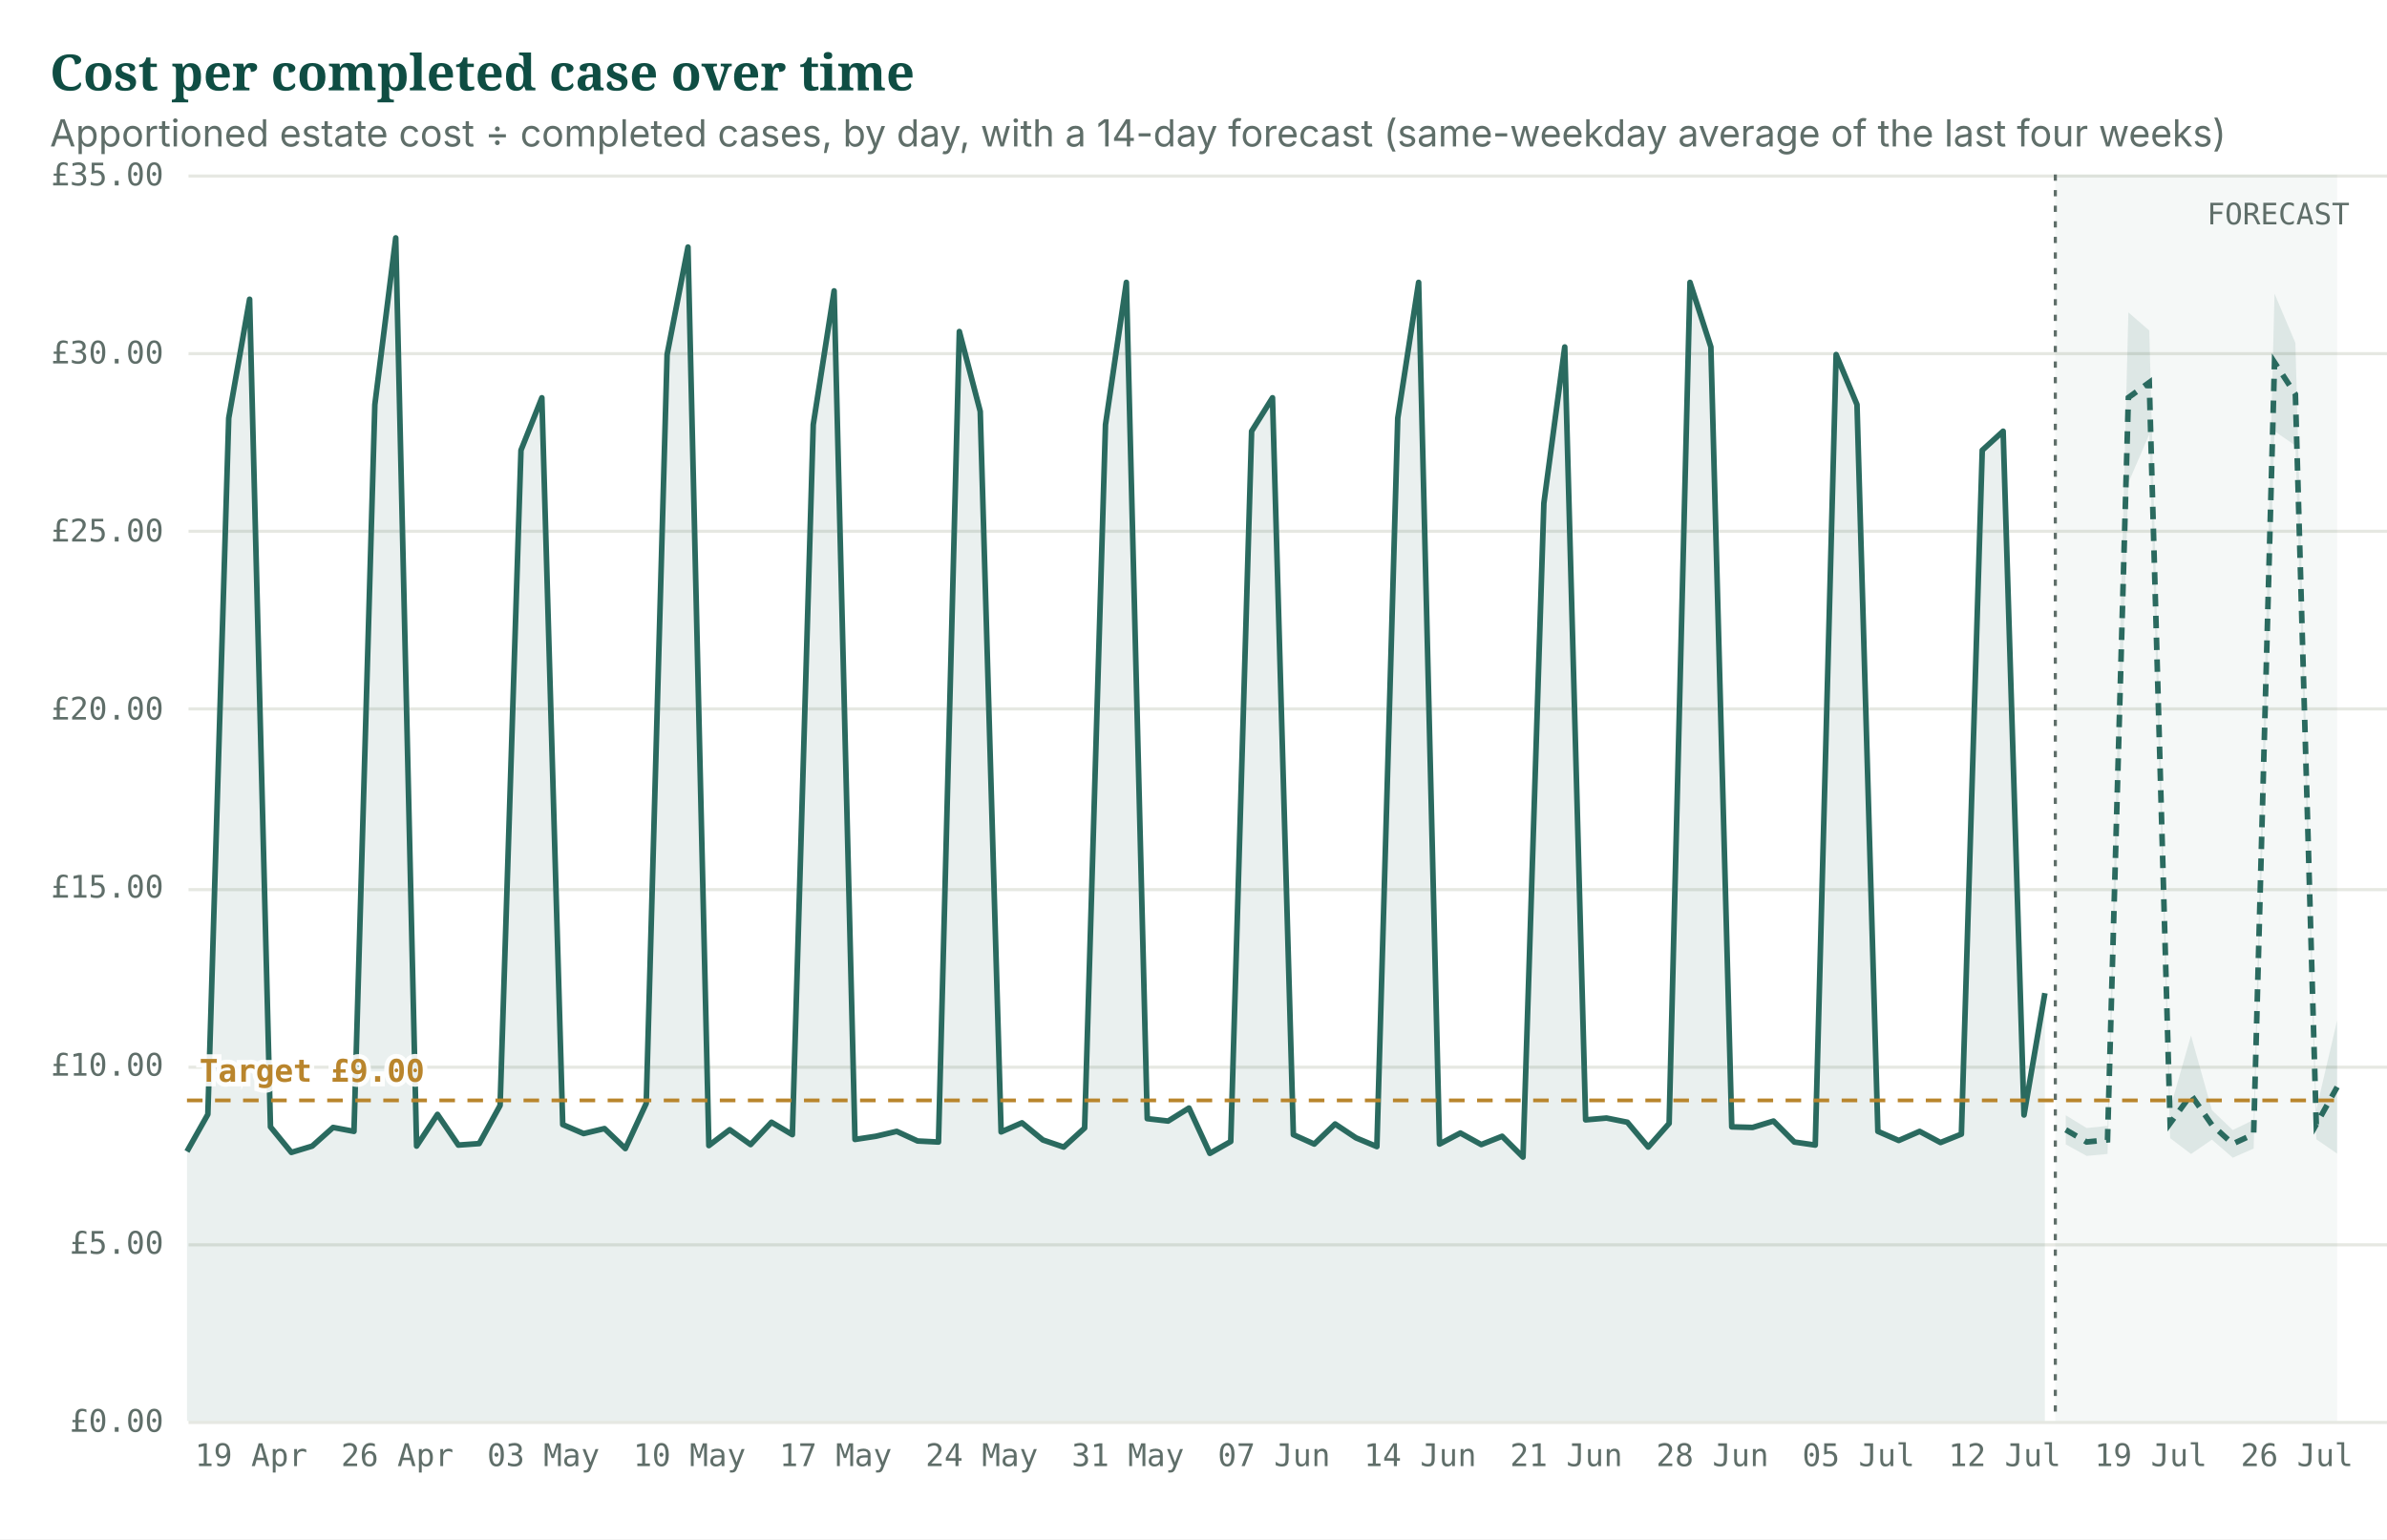
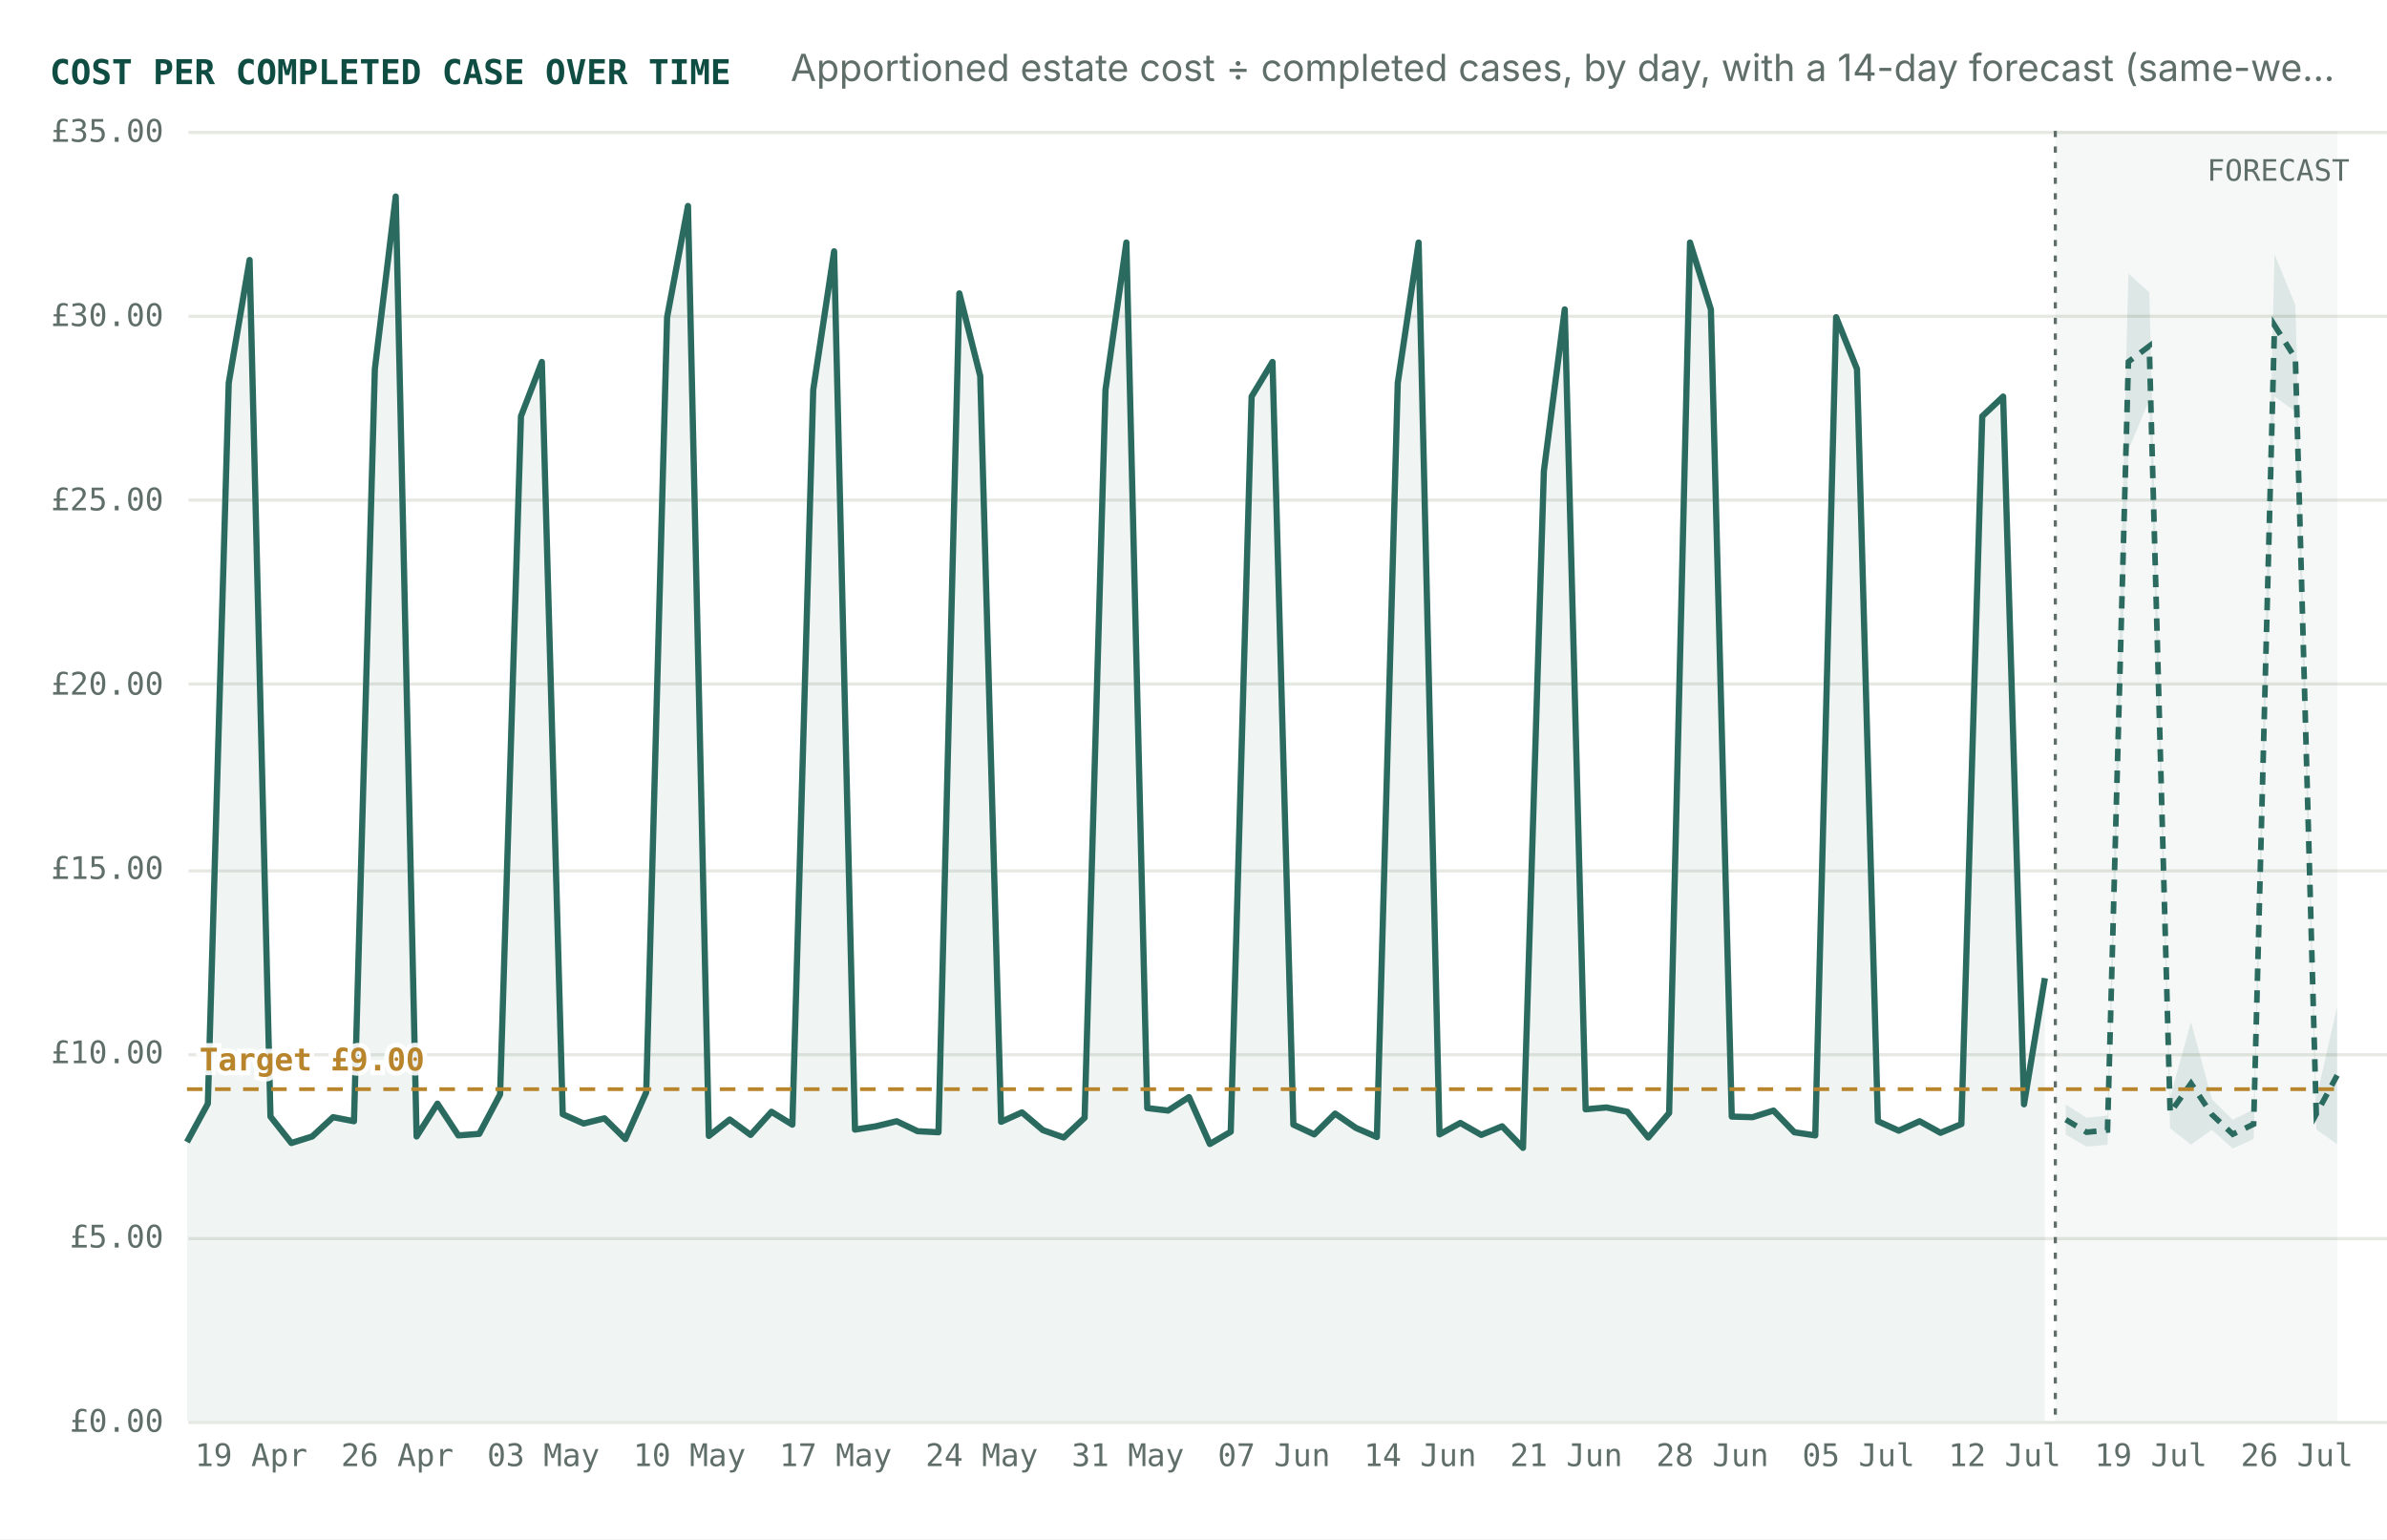
<svg xmlns="http://www.w3.org/2000/svg" version="1.1" class="marks" width="766" height="494" viewBox="0 0 766 494">
  <rect width="766" height="494" fill="#FFFFFF" />
  <g fill="none" stroke-miterlimit="10" transform="translate(0,0)">
    <g class="mark-group role-frame root" role="graphics-object" aria-roledescription="group mark container">
      <g transform="translate(0,0)">
        <path class="background" aria-hidden="true" d="M0,0h766v494h-766Z" />
        <g>
          <g class="mark-text role-mark frame_title" role="graphics-object" aria-roledescription="text mark container">
-             <text text-anchor="start" transform="translate(16,29)" font-family="Fraunces, Cambria, Georgia, Gelasio, serif" font-size="16px" font-weight="bold" fill="#0F4D43">Cost per completed case over time</text>
+             <text text-anchor="start" transform="translate(16,27)" font-family="'JetBrains Mono', Consolas, 'Roboto Mono', monospace" font-size="11px" font-weight="600" fill="#0F4D43">COST PER COMPLETED CASE OVER TIME</text>
          </g>
          <g class="mark-text role-mark" role="graphics-object" aria-roledescription="text mark container">
-             <text text-anchor="start" transform="translate(16,47)" font-family="Inter, 'Segoe UI', Carlito, Calibri, Arial, sans-serif" font-size="12px" fill="#5F6E69">Apportioned estate cost ÷ completed cases, by day, with a 14-day forecast (same-weekday average of the last four weeks)</text>
+             <text text-anchor="start" transform="translate(253.7,26)" font-family="Inter, 'Segoe UI', Carlito, Calibri, Arial, sans-serif" font-size="12px" fill="#5F6E69">Apportioned estate cost ÷ completed cases, by day, with a 14-day forecast (same-we…</text>
          </g>
          <g class="mark-group role-scope chart" role="graphics-object" aria-roledescription="group mark container">
-             <g transform="translate(60,56)">
-               <path class="background" aria-hidden="true" d="M0,0h690v400h-690Z" />
+             <g transform="translate(60,42)">
+               <path class="background" aria-hidden="true" d="M0,0h690v414h-690Z" />
              <g>
                <g class="mark-group role-axis" role="graphics-symbol" aria-roledescription="axis" aria-label="Y-axis for a linear scale with values from 0 to 35">
                  <g transform="translate(0.5,0.5)">
                    <path class="background" aria-hidden="true" d="M0,0h0v0h0Z" pointer-events="none" />
                    <g>
                      <g class="mark-rule role-axis-grid" pointer-events="none">
-                         <line transform="translate(0,400)" x2="766" y2="0" stroke="#E6E8E2" stroke-width="1" opacity="1" />
-                         <line transform="translate(0,343)" x2="766" y2="0" stroke="#E6E8E2" stroke-width="1" opacity="1" />
-                         <line transform="translate(0,286)" x2="766" y2="0" stroke="#E6E8E2" stroke-width="1" opacity="1" />
-                         <line transform="translate(0,229)" x2="766" y2="0" stroke="#E6E8E2" stroke-width="1" opacity="1" />
-                         <line transform="translate(0,171)" x2="766" y2="0" stroke="#E6E8E2" stroke-width="1" opacity="1" />
-                         <line transform="translate(0,114)" x2="766" y2="0" stroke="#E6E8E2" stroke-width="1" opacity="1" />
-                         <line transform="translate(0,57)" x2="766" y2="0" stroke="#E6E8E2" stroke-width="1" opacity="1" />
+                         <line transform="translate(0,414)" x2="766" y2="0" stroke="#E6E8E2" stroke-width="1" opacity="1" />
+                         <line transform="translate(0,355)" x2="766" y2="0" stroke="#E6E8E2" stroke-width="1" opacity="1" />
+                         <line transform="translate(0,296)" x2="766" y2="0" stroke="#E6E8E2" stroke-width="1" opacity="1" />
+                         <line transform="translate(0,237)" x2="766" y2="0" stroke="#E6E8E2" stroke-width="1" opacity="1" />
+                         <line transform="translate(0,177)" x2="766" y2="0" stroke="#E6E8E2" stroke-width="1" opacity="1" />
+                         <line transform="translate(0,118)" x2="766" y2="0" stroke="#E6E8E2" stroke-width="1" opacity="1" />
+                         <line transform="translate(0,59)" x2="766" y2="0" stroke="#E6E8E2" stroke-width="1" opacity="1" />
                        <line transform="translate(0,0)" x2="766" y2="0" stroke="#E6E8E2" stroke-width="1" opacity="1" />
                      </g>
                      <g class="mark-text role-axis-label" pointer-events="none">
-                         <text text-anchor="end" transform="translate(-8,403)" font-family="'JetBrains Mono', Consolas, 'Roboto Mono', monospace" font-size="10px" fill="#5F6E69" opacity="1">£0.00</text>
-                         <text text-anchor="end" transform="translate(-8,345.8571)" font-family="'JetBrains Mono', Consolas, 'Roboto Mono', monospace" font-size="10px" fill="#5F6E69" opacity="1">£5.00</text>
-                         <text text-anchor="end" transform="translate(-8,288.7143)" font-family="'JetBrains Mono', Consolas, 'Roboto Mono', monospace" font-size="10px" fill="#5F6E69" opacity="1">£10.00</text>
-                         <text text-anchor="end" transform="translate(-8,231.5714)" font-family="'JetBrains Mono', Consolas, 'Roboto Mono', monospace" font-size="10px" fill="#5F6E69" opacity="1">£15.00</text>
-                         <text text-anchor="end" transform="translate(-8,174.4286)" font-family="'JetBrains Mono', Consolas, 'Roboto Mono', monospace" font-size="10px" fill="#5F6E69" opacity="1">£20.00</text>
-                         <text text-anchor="end" transform="translate(-8,117.2857)" font-family="'JetBrains Mono', Consolas, 'Roboto Mono', monospace" font-size="10px" fill="#5F6E69" opacity="1">£25.00</text>
-                         <text text-anchor="end" transform="translate(-8,60.14286)" font-family="'JetBrains Mono', Consolas, 'Roboto Mono', monospace" font-size="10px" fill="#5F6E69" opacity="1">£30.00</text>
+                         <text text-anchor="end" transform="translate(-8,417)" font-family="'JetBrains Mono', Consolas, 'Roboto Mono', monospace" font-size="10px" fill="#5F6E69" opacity="1">£0.00</text>
+                         <text text-anchor="end" transform="translate(-8,357.8571)" font-family="'JetBrains Mono', Consolas, 'Roboto Mono', monospace" font-size="10px" fill="#5F6E69" opacity="1">£5.00</text>
+                         <text text-anchor="end" transform="translate(-8,298.7143)" font-family="'JetBrains Mono', Consolas, 'Roboto Mono', monospace" font-size="10px" fill="#5F6E69" opacity="1">£10.00</text>
+                         <text text-anchor="end" transform="translate(-8,239.5714)" font-family="'JetBrains Mono', Consolas, 'Roboto Mono', monospace" font-size="10px" fill="#5F6E69" opacity="1">£15.00</text>
+                         <text text-anchor="end" transform="translate(-8,180.4286)" font-family="'JetBrains Mono', Consolas, 'Roboto Mono', monospace" font-size="10px" fill="#5F6E69" opacity="1">£20.00</text>
+                         <text text-anchor="end" transform="translate(-8,121.2857)" font-family="'JetBrains Mono', Consolas, 'Roboto Mono', monospace" font-size="10px" fill="#5F6E69" opacity="1">£25.00</text>
+                         <text text-anchor="end" transform="translate(-8,62.14286)" font-family="'JetBrains Mono', Consolas, 'Roboto Mono', monospace" font-size="10px" fill="#5F6E69" opacity="1">£30.00</text>
                        <text text-anchor="end" transform="translate(-8,3)" font-family="'JetBrains Mono', Consolas, 'Roboto Mono', monospace" font-size="10px" fill="#5F6E69" opacity="1">£35.00</text>
                      </g>
                    </g>
                    <path class="foreground" aria-hidden="true" d="" pointer-events="none" display="none" />
                  </g>
                </g>
                <g class="mark-group role-axis" role="graphics-symbol" aria-roledescription="axis" aria-label="X-axis for a utc scale with values from Thursday, 16 April 2026, 12:00:00 AM UTC to Tuesday, 28 July 2026, 12:00:00 AM UTC">
-                   <g transform="translate(0.5,400.5)">
+                   <g transform="translate(0.5,414.5)">
                    <path class="background" aria-hidden="true" d="M0,0h0v0h0Z" pointer-events="none" />
                    <g>
                      <g class="mark-text role-axis-label" pointer-events="none">
                        <text text-anchor="middle" transform="translate(20.09709,14)" font-family="'JetBrains Mono', Consolas, 'Roboto Mono', monospace" font-size="10px" fill="#5F6E69" opacity="1">19 Apr</text>
                        <text text-anchor="middle" transform="translate(66.99029,14)" font-family="'JetBrains Mono', Consolas, 'Roboto Mono', monospace" font-size="10px" fill="#5F6E69" opacity="1">26 Apr</text>
                        <text text-anchor="middle" transform="translate(113.8835,14)" font-family="'JetBrains Mono', Consolas, 'Roboto Mono', monospace" font-size="10px" fill="#5F6E69" opacity="1">03 May</text>
                        <text text-anchor="middle" transform="translate(160.7767,14)" font-family="'JetBrains Mono', Consolas, 'Roboto Mono', monospace" font-size="10px" fill="#5F6E69" opacity="1">10 May</text>
                        <text text-anchor="middle" transform="translate(207.6699,14)" font-family="'JetBrains Mono', Consolas, 'Roboto Mono', monospace" font-size="10px" fill="#5F6E69" opacity="1">17 May</text>
                        <text text-anchor="middle" transform="translate(254.5631,14)" font-family="'JetBrains Mono', Consolas, 'Roboto Mono', monospace" font-size="10px" fill="#5F6E69" opacity="1">24 May</text>
                        <text text-anchor="middle" transform="translate(301.4563,14)" font-family="'JetBrains Mono', Consolas, 'Roboto Mono', monospace" font-size="10px" fill="#5F6E69" opacity="1">31 May</text>
                        <text text-anchor="middle" transform="translate(348.3495,14)" font-family="'JetBrains Mono', Consolas, 'Roboto Mono', monospace" font-size="10px" fill="#5F6E69" opacity="1">07 Jun</text>
                        <text text-anchor="middle" transform="translate(395.2427,14)" font-family="'JetBrains Mono', Consolas, 'Roboto Mono', monospace" font-size="10px" fill="#5F6E69" opacity="1">14 Jun</text>
                        <text text-anchor="middle" transform="translate(442.1359,14)" font-family="'JetBrains Mono', Consolas, 'Roboto Mono', monospace" font-size="10px" fill="#5F6E69" opacity="1">21 Jun</text>
                        <text text-anchor="middle" transform="translate(489.0291,14)" font-family="'JetBrains Mono', Consolas, 'Roboto Mono', monospace" font-size="10px" fill="#5F6E69" opacity="1">28 Jun</text>
                        <text text-anchor="middle" transform="translate(535.9223,14)" font-family="'JetBrains Mono', Consolas, 'Roboto Mono', monospace" font-size="10px" fill="#5F6E69" opacity="1">05 Jul</text>
                        <text text-anchor="middle" transform="translate(582.8155,14)" font-family="'JetBrains Mono', Consolas, 'Roboto Mono', monospace" font-size="10px" fill="#5F6E69" opacity="1">12 Jul</text>
                        <text text-anchor="middle" transform="translate(629.7087,14)" font-family="'JetBrains Mono', Consolas, 'Roboto Mono', monospace" font-size="10px" fill="#5F6E69" opacity="1">19 Jul</text>
                        <text text-anchor="middle" transform="translate(676.6019,14)" font-family="'JetBrains Mono', Consolas, 'Roboto Mono', monospace" font-size="10px" fill="#5F6E69" opacity="1">26 Jul</text>
                      </g>
                    </g>
                    <path class="foreground" aria-hidden="true" d="" pointer-events="none" display="none" />
                  </g>
                </g>
                <g class="mark-rect role-mark" role="graphics-symbol" aria-roledescription="rect mark container">
-                   <path d="M599.563,0h90.437v400h-90.437Z" fill="#0F4D43" fill-opacity="0.04" />
+                   <path d="M599.563,0h90.437v414h-90.437Z" fill="#0F4D43" fill-opacity="0.04" />
                </g>
                <g class="mark-rule role-mark" role="graphics-symbol" aria-roledescription="rule mark container">
-                   <line transform="translate(599.5631,0)" x2="0" y2="400" stroke="#5F6E69" stroke-dasharray="2,3" />
+                   <line transform="translate(599.5631,0)" x2="0" y2="414" stroke="#5F6E69" stroke-dasharray="2,3" />
                </g>
                <g class="mark-text role-mark" role="graphics-object" aria-roledescription="text mark container">
                  <text text-anchor="end" transform="translate(694,16)" font-family="'JetBrains Mono', Consolas, 'Roboto Mono', monospace" font-size="9.5px" fill="#5F6E69">FORECAST</text>
                </g>
                <g class="mark-area role-mark" role="graphics-symbol" aria-roledescription="area mark container">
-                   <path d="M0,313.532L6.699,301.629L13.398,78.178L20.097,40.036L26.796,305.64L33.495,313.838L40.194,311.806L46.893,305.823L53.592,307.084L60.291,73.858L66.99,20.35L73.689,311.806L80.388,301.629L87.087,311.484L93.786,310.998L100.485,298.76L107.184,88.493L113.883,71.654L120.583,304.902L127.282,307.789L133.981,306.187L140.68,312.599L147.379,298.123L154.078,57.781L160.777,23.293L167.476,311.645L174.175,306.548L180.874,311.323L187.573,304.152L194.272,308.138L200.971,80.295L207.67,37.35L214.369,309.674L221.068,308.656L227.767,307.084L234.466,310.175L241.165,310.506L247.864,50.395L254.563,76.032L261.262,307.261L267.961,304.34L274.66,309.842L281.359,312.125L288.058,306.006L294.757,80.295L301.456,34.623L308.155,303.004L314.854,303.772L321.553,299.597L328.252,314.143L334.951,310.341L341.65,82.385L348.35,71.654L355.049,308.138L361.748,311.161L368.447,304.715L375.146,309.168L381.845,311.965L388.544,78.178L395.243,34.623L401.942,311.161L408.641,307.614L415.34,311.323L422.039,308.656L428.738,315.339L435.437,105.484L442.136,55.354L448.835,303.389L455.534,302.81L462.233,304.152L468.932,312.125L475.631,304.528L482.33,34.623L489.029,55.354L495.728,305.64L502.427,305.823L509.126,303.772L515.825,310.506L522.524,311.484L529.223,57.781L535.922,73.858L542.621,307.084L549.32,310.009L556.019,307.084L562.718,310.671L569.417,307.964L576.117,88.493L582.816,82.385L589.515,301.828L596.214,262.726L596.214,400L589.515,400L582.816,400L576.117,400L569.417,400L562.718,400L556.019,400L549.32,400L542.621,400L535.922,400L529.223,400L522.524,400L515.825,400L509.126,400L502.427,400L495.728,400L489.029,400L482.33,400L475.631,400L468.932,400L462.233,400L455.534,400L448.835,400L442.136,400L435.437,400L428.738,400L422.039,400L415.34,400L408.641,400L401.942,400L395.243,400L388.544,400L381.845,400L375.146,400L368.447,400L361.748,400L355.049,400L348.35,400L341.65,400L334.951,400L328.252,400L321.553,400L314.854,400L308.155,400L301.456,400L294.757,400L288.058,400L281.359,400L274.66,400L267.961,400L261.262,400L254.563,400L247.864,400L241.165,400L234.466,400L227.767,400L221.068,400L214.369,400L207.67,400L200.971,400L194.272,400L187.573,400L180.874,400L174.175,400L167.476,400L160.777,400L154.078,400L147.379,400L140.68,400L133.981,400L127.282,400L120.583,400L113.883,400L107.184,400L100.485,400L93.786,400L87.087,400L80.388,400L73.689,400L66.99,400L60.291,400L53.592,400L46.893,400L40.194,400L33.495,400L26.796,400L20.097,400L13.398,400L6.699,400L0,400Z" fill="#2A6A5F" fill-opacity="0.1" />
+                   <path d="M0,324.505L6.699,312.186L13.398,80.914L20.097,41.437L26.796,316.338L33.495,324.823L40.194,322.719L46.893,316.527L53.592,317.832L60.291,76.443L66.99,21.063L73.689,322.719L80.388,312.186L87.087,322.386L93.786,321.883L100.485,309.217L107.184,91.59L113.883,74.162L120.583,315.573L127.282,318.562L133.981,316.904L140.68,323.54L147.379,308.558L154.078,59.803L160.777,24.109L167.476,322.553L174.175,317.277L180.874,322.219L187.573,314.797L194.272,318.923L200.971,83.105L207.67,38.657L214.369,320.513L221.068,319.459L227.767,317.832L234.466,321.031L241.165,321.374L247.864,52.158L254.563,78.693L261.262,318.015L267.961,314.992L274.66,320.686L281.359,323.049L288.058,316.716L294.757,83.105L301.456,35.835L308.155,313.609L314.854,314.404L321.553,310.083L328.252,325.138L334.951,321.203L341.65,85.268L348.35,74.162L355.049,318.923L361.748,322.051L368.447,315.38L375.146,319.989L381.845,322.884L388.544,80.914L395.243,35.835L401.942,322.051L408.641,318.38L415.34,322.219L422.039,319.459L428.738,326.376L435.437,109.176L442.136,57.291L448.835,314.008L455.534,313.408L462.233,314.797L468.932,323.049L475.631,315.187L482.33,35.835L489.029,57.291L495.728,316.338L502.427,316.527L509.126,314.404L515.825,321.374L522.524,322.386L529.223,59.803L535.922,76.443L542.621,317.832L549.32,320.859L556.019,317.832L562.718,321.544L569.417,318.742L576.117,91.59L582.816,85.268L589.515,312.392L596.214,271.921L596.214,414L589.515,414L582.816,414L576.117,414L569.417,414L562.718,414L556.019,414L549.32,414L542.621,414L535.922,414L529.223,414L522.524,414L515.825,414L509.126,414L502.427,414L495.728,414L489.029,414L482.33,414L475.631,414L468.932,414L462.233,414L455.534,414L448.835,414L442.136,414L435.437,414L428.738,414L422.039,414L415.34,414L408.641,414L401.942,414L395.243,414L388.544,414L381.845,414L375.146,414L368.447,414L361.748,414L355.049,414L348.35,414L341.65,414L334.951,414L328.252,414L321.553,414L314.854,414L308.155,414L301.456,414L294.757,414L288.058,414L281.359,414L274.66,414L267.961,414L261.262,414L254.563,414L247.864,414L241.165,414L234.466,414L227.767,414L221.068,414L214.369,414L207.67,414L200.971,414L194.272,414L187.573,414L180.874,414L174.175,414L167.476,414L160.777,414L154.078,414L147.379,414L140.68,414L133.981,414L127.282,414L120.583,414L113.883,414L107.184,414L100.485,414L93.786,414L87.087,414L80.388,414L73.689,414L66.99,414L60.291,414L53.592,414L46.893,414L40.194,414L33.495,414L26.796,414L20.097,414L13.398,414L6.699,414L0,414Z" fill="#2A6A5F" fill-opacity="0.07" />
                </g>
                <g class="mark-area role-mark" role="graphics-symbol" aria-roledescription="area mark container">
-                   <path d="M602.913,311.253L609.612,314.965L616.311,314.337L623.01,98.944L629.709,83.401L636.408,309.261L643.107,314.346L649.806,309.752L656.505,315.545L663.204,312.592L669.903,82.363L676.602,87.005L683.301,309.608L690,314.224L690,271.481L683.301,300.093L676.602,54.059L669.903,38.235L663.204,303.392L656.505,306.655L649.806,300.253L643.107,276.338L636.408,299.71L629.709,50.074L623.01,44.247L616.311,305.32L609.612,306.014L602.913,301.912Z" fill="#2A6A5F" fill-opacity="0.12" />
+                   <path d="M602.913,322.147L609.612,325.989L616.311,325.339L623.01,102.407L629.709,86.32L636.408,320.085L643.107,325.348L649.806,320.594L656.505,326.59L663.204,323.533L669.903,85.246L676.602,90.051L683.301,320.445L690,325.222L690,280.983L683.301,310.597L676.602,55.951L669.903,39.573L663.204,314.01L656.505,317.388L649.806,310.761L643.107,286.01L636.408,310.2L629.709,51.827L623.01,45.795L616.311,316.007L609.612,316.724L602.913,312.479Z" fill="#2A6A5F" fill-opacity="0.12" />
                </g>
                <g class="mark-line role-mark" role="graphics-symbol" aria-roledescription="line mark container">
-                   <path d="M602.913,306.583L609.612,310.489L616.311,309.829L623.01,71.595L629.709,66.737L636.408,304.485L643.107,295.342L649.806,305.002L656.505,311.1L663.204,307.992L669.903,60.299L676.602,70.532L683.301,304.851L690,292.853" stroke="#2A6A5F" stroke-width="1.8" stroke-dasharray="4,3" />
+                   <path d="M602.913,317.313L609.612,321.356L616.311,320.673L623.01,74.101L629.709,69.073L636.408,315.142L643.107,305.679L649.806,315.678L656.505,321.989L663.204,318.772L669.903,62.409L676.602,73.001L683.301,315.521L690,303.102" stroke="#2A6A5F" stroke-width="1.8" stroke-dasharray="4,3" />
                </g>
                <g class="mark-line role-mark" role="graphics-symbol" aria-roledescription="line mark container">
-                   <path d="M0,313.532L6.699,301.629L13.398,78.178L20.097,40.036L26.796,305.64L33.495,313.838L40.194,311.806L46.893,305.823L53.592,307.084L60.291,73.858L66.99,20.35L73.689,311.806L80.388,301.629L87.087,311.484L93.786,310.998L100.485,298.76L107.184,88.493L113.883,71.654L120.583,304.902L127.282,307.789L133.981,306.187L140.68,312.599L147.379,298.123L154.078,57.781L160.777,23.293L167.476,311.645L174.175,306.548L180.874,311.323L187.573,304.152L194.272,308.138L200.971,80.295L207.67,37.35L214.369,309.674L221.068,308.656L227.767,307.084L234.466,310.175L241.165,310.506L247.864,50.395L254.563,76.032L261.262,307.261L267.961,304.34L274.66,309.842L281.359,312.125L288.058,306.006L294.757,80.295L301.456,34.623L308.155,303.004L314.854,303.772L321.553,299.597L328.252,314.143L334.951,310.341L341.65,82.385L348.35,71.654L355.049,308.138L361.748,311.161L368.447,304.715L375.146,309.168L381.845,311.965L388.544,78.178L395.243,34.623L401.942,311.161L408.641,307.614L415.34,311.323L422.039,308.656L428.738,315.339L435.437,105.484L442.136,55.354L448.835,303.389L455.534,302.81L462.233,304.152L468.932,312.125L475.631,304.528L482.33,34.623L489.029,55.354L495.728,305.64L502.427,305.823L509.126,303.772L515.825,310.506L522.524,311.484L529.223,57.781L535.922,73.858L542.621,307.084L549.32,310.009L556.019,307.084L562.718,310.671L569.417,307.964L576.117,88.493L582.816,82.385L589.515,301.828L596.214,262.726" stroke="#2A6A5F" stroke-width="1.8" stroke-linejoin="round" />
+                   <path d="M0,324.505L6.699,312.186L13.398,80.914L20.097,41.437L26.796,316.338L33.495,324.823L40.194,322.719L46.893,316.527L53.592,317.832L60.291,76.443L66.99,21.063L73.689,322.719L80.388,312.186L87.087,322.386L93.786,321.883L100.485,309.217L107.184,91.59L113.883,74.162L120.583,315.573L127.282,318.562L133.981,316.904L140.68,323.54L147.379,308.558L154.078,59.803L160.777,24.109L167.476,322.553L174.175,317.277L180.874,322.219L187.573,314.797L194.272,318.923L200.971,83.105L207.67,38.657L214.369,320.513L221.068,319.459L227.767,317.832L234.466,321.031L241.165,321.374L247.864,52.158L254.563,78.693L261.262,318.015L267.961,314.992L274.66,320.686L281.359,323.049L288.058,316.716L294.757,83.105L301.456,35.835L308.155,313.609L314.854,314.404L321.553,310.083L328.252,325.138L334.951,321.203L341.65,85.268L348.35,74.162L355.049,318.923L361.748,322.051L368.447,315.38L375.146,319.989L381.845,322.884L388.544,80.914L395.243,35.835L401.942,322.051L408.641,318.38L415.34,322.219L422.039,319.459L428.738,326.376L435.437,109.176L442.136,57.291L448.835,314.008L455.534,313.408L462.233,314.797L468.932,323.049L475.631,315.187L482.33,35.835L489.029,57.291L495.728,316.338L502.427,316.527L509.126,314.404L515.825,321.374L522.524,322.386L529.223,59.803L535.922,76.443L542.621,317.832L549.32,320.859L556.019,317.832L562.718,321.544L569.417,318.742L576.117,91.59L582.816,85.268L589.515,312.392L596.214,271.921" stroke="#2A6A5F" stroke-width="2" stroke-linejoin="round" />
                </g>
                <g class="mark-rule role-mark" role="graphics-symbol" aria-roledescription="rule mark container">
-                   <line transform="translate(0,297.1429)" x2="690" y2="0" stroke="#B9852C" stroke-width="1.2" stroke-dasharray="5,4" />
+                   <line transform="translate(0,307.5429)" x2="690" y2="0" stroke="#B9852C" stroke-width="1.2" stroke-dasharray="5,4" />
                </g>
                <g class="mark-text role-mark" role="graphics-object" aria-roledescription="text mark container">
-                   <text text-anchor="start" transform="translate(4,291.1429)" font-family="'JetBrains Mono', Consolas, 'Roboto Mono', monospace" font-size="10px" font-weight="bold" fill="#B9852C" stroke="#FFFFFF" stroke-opacity="0.9" stroke-width="3">Target £9.00</text>
+                   <text text-anchor="start" transform="translate(4,301.5429)" font-family="'JetBrains Mono', Consolas, 'Roboto Mono', monospace" font-size="10px" font-weight="600" fill="#B9852C" stroke="#FFFFFF" stroke-opacity="0.9" stroke-width="3">Target £9.00</text>
                </g>
                <g class="mark-text role-mark" role="graphics-object" aria-roledescription="text mark container">
-                   <text text-anchor="start" transform="translate(4,291.1429)" font-family="'JetBrains Mono', Consolas, 'Roboto Mono', monospace" font-size="10px" font-weight="bold" fill="#B9852C">Target £9.00</text>
+                   <text text-anchor="start" transform="translate(4,301.5429)" font-family="'JetBrains Mono', Consolas, 'Roboto Mono', monospace" font-size="10px" font-weight="600" fill="#B9852C">Target £9.00</text>
                </g>
                <g class="mark-rect role-mark chart_hover" role="graphics-symbol" aria-roledescription="rect mark container">
-                   <path d="M-3.833,0h7.667v400h-7.667Z" fill="#0F4D43" fill-opacity="0" />
-                   <path d="M2.866,0h7.667v400h-7.667Z" fill="#0F4D43" fill-opacity="0" />
-                   <path d="M9.565,0h7.667v400h-7.667Z" fill="#0F4D43" fill-opacity="0" />
-                   <path d="M16.264,0h7.667v400h-7.667Z" fill="#0F4D43" fill-opacity="0" />
-                   <path d="M22.963,0h7.667v400h-7.667Z" fill="#0F4D43" fill-opacity="0" />
-                   <path d="M29.662,0h7.667v400h-7.667Z" fill="#0F4D43" fill-opacity="0" />
-                   <path d="M36.361,0h7.667v400h-7.667Z" fill="#0F4D43" fill-opacity="0" />
-                   <path d="M43.06,0h7.667v400h-7.667Z" fill="#0F4D43" fill-opacity="0" />
-                   <path d="M49.759,0h7.667v400h-7.667Z" fill="#0F4D43" fill-opacity="0" />
-                   <path d="M56.458,0h7.667v400h-7.667Z" fill="#0F4D43" fill-opacity="0" />
-                   <path d="M63.157,0h7.667v400h-7.667Z" fill="#0F4D43" fill-opacity="0" />
-                   <path d="M69.856,0h7.667v400h-7.667Z" fill="#0F4D43" fill-opacity="0" />
-                   <path d="M76.555,0h7.667v400h-7.667Z" fill="#0F4D43" fill-opacity="0" />
-                   <path d="M83.254,0h7.667v400h-7.667Z" fill="#0F4D43" fill-opacity="0" />
-                   <path d="M89.953,0h7.667v400h-7.667Z" fill="#0F4D43" fill-opacity="0" />
-                   <path d="M96.652,0h7.667v400h-7.667Z" fill="#0F4D43" fill-opacity="0" />
-                   <path d="M103.351,0h7.667v400h-7.667Z" fill="#0F4D43" fill-opacity="0" />
-                   <path d="M110.05,0h7.667v400h-7.667Z" fill="#0F4D43" fill-opacity="0" />
-                   <path d="M116.749,0h7.667v400h-7.667Z" fill="#0F4D43" fill-opacity="0" />
-                   <path d="M123.448,0h7.667v400h-7.667Z" fill="#0F4D43" fill-opacity="0" />
-                   <path d="M130.147,0h7.667v400h-7.667Z" fill="#0F4D43" fill-opacity="0" />
-                   <path d="M136.846,0h7.667v400h-7.667Z" fill="#0F4D43" fill-opacity="0" />
-                   <path d="M143.545,0h7.667v400h-7.667Z" fill="#0F4D43" fill-opacity="0" />
-                   <path d="M150.244,0h7.667v400h-7.667Z" fill="#0F4D43" fill-opacity="0" />
-                   <path d="M156.943,0h7.667v400h-7.667Z" fill="#0F4D43" fill-opacity="0" />
-                   <path d="M163.642,0h7.667v400h-7.667Z" fill="#0F4D43" fill-opacity="0" />
-                   <path d="M170.341,0h7.667v400h-7.667Z" fill="#0F4D43" fill-opacity="0" />
-                   <path d="M177.04,0h7.667v400h-7.667Z" fill="#0F4D43" fill-opacity="0" />
-                   <path d="M183.739,0h7.667v400h-7.667Z" fill="#0F4D43" fill-opacity="0" />
-                   <path d="M190.439,0h7.667v400h-7.667Z" fill="#0F4D43" fill-opacity="0" />
-                   <path d="M197.138,0h7.667v400h-7.667Z" fill="#0F4D43" fill-opacity="0" />
-                   <path d="M203.837,0h7.667v400h-7.667Z" fill="#0F4D43" fill-opacity="0" />
-                   <path d="M210.536,0h7.667v400h-7.667Z" fill="#0F4D43" fill-opacity="0" />
-                   <path d="M217.235,0h7.667v400h-7.667Z" fill="#0F4D43" fill-opacity="0" />
-                   <path d="M223.934,0h7.667v400h-7.667Z" fill="#0F4D43" fill-opacity="0" />
-                   <path d="M230.633,0h7.667v400h-7.667Z" fill="#0F4D43" fill-opacity="0" />
-                   <path d="M237.332,0h7.667v400h-7.667Z" fill="#0F4D43" fill-opacity="0" />
-                   <path d="M244.031,0h7.667v400h-7.667Z" fill="#0F4D43" fill-opacity="0" />
-                   <path d="M250.73,0h7.667v400h-7.667Z" fill="#0F4D43" fill-opacity="0" />
-                   <path d="M257.429,0h7.667v400h-7.667Z" fill="#0F4D43" fill-opacity="0" />
-                   <path d="M264.128,0h7.667v400h-7.667Z" fill="#0F4D43" fill-opacity="0" />
-                   <path d="M270.827,0h7.667v400h-7.667Z" fill="#0F4D43" fill-opacity="0" />
-                   <path d="M277.526,0h7.667v400h-7.667Z" fill="#0F4D43" fill-opacity="0" />
-                   <path d="M284.225,0h7.667v400h-7.667Z" fill="#0F4D43" fill-opacity="0" />
-                   <path d="M290.924,0h7.667v400h-7.667Z" fill="#0F4D43" fill-opacity="0" />
-                   <path d="M297.623,0h7.667v400h-7.667Z" fill="#0F4D43" fill-opacity="0" />
-                   <path d="M304.322,0h7.667v400h-7.667Z" fill="#0F4D43" fill-opacity="0" />
-                   <path d="M311.021,0h7.667v400h-7.667Z" fill="#0F4D43" fill-opacity="0" />
-                   <path d="M317.72,0h7.667v400h-7.667Z" fill="#0F4D43" fill-opacity="0" />
-                   <path d="M324.419,0h7.667v400h-7.667Z" fill="#0F4D43" fill-opacity="0" />
-                   <path d="M331.118,0h7.667v400h-7.667Z" fill="#0F4D43" fill-opacity="0" />
-                   <path d="M337.817,0h7.667v400h-7.667Z" fill="#0F4D43" fill-opacity="0" />
-                   <path d="M344.516,0h7.667v400h-7.667Z" fill="#0F4D43" fill-opacity="0" />
-                   <path d="M351.215,0h7.667v400h-7.667Z" fill="#0F4D43" fill-opacity="0" />
-                   <path d="M357.914,0h7.667v400h-7.667Z" fill="#0F4D43" fill-opacity="0" />
-                   <path d="M364.613,0h7.667v400h-7.667Z" fill="#0F4D43" fill-opacity="0" />
-                   <path d="M371.312,0h7.667v400h-7.667Z" fill="#0F4D43" fill-opacity="0" />
-                   <path d="M378.011,0h7.667v400h-7.667Z" fill="#0F4D43" fill-opacity="0" />
-                   <path d="M384.71,0h7.667v400h-7.667Z" fill="#0F4D43" fill-opacity="0" />
-                   <path d="M391.409,0h7.667v400h-7.667Z" fill="#0F4D43" fill-opacity="0" />
-                   <path d="M398.108,0h7.667v400h-7.667Z" fill="#0F4D43" fill-opacity="0" />
-                   <path d="M404.807,0h7.667v400h-7.667Z" fill="#0F4D43" fill-opacity="0" />
-                   <path d="M411.506,0h7.667v400h-7.667Z" fill="#0F4D43" fill-opacity="0" />
-                   <path d="M418.206,0h7.667v400h-7.667Z" fill="#0F4D43" fill-opacity="0" />
-                   <path d="M424.905,0h7.667v400h-7.667Z" fill="#0F4D43" fill-opacity="0" />
-                   <path d="M431.604,0h7.667v400h-7.667Z" fill="#0F4D43" fill-opacity="0" />
-                   <path d="M438.303,0h7.667v400h-7.667Z" fill="#0F4D43" fill-opacity="0" />
-                   <path d="M445.002,0h7.667v400h-7.667Z" fill="#0F4D43" fill-opacity="0" />
-                   <path d="M451.701,0h7.667v400h-7.667Z" fill="#0F4D43" fill-opacity="0" />
-                   <path d="M458.4,0h7.667v400h-7.667Z" fill="#0F4D43" fill-opacity="0" />
-                   <path d="M465.099,0h7.667v400h-7.667Z" fill="#0F4D43" fill-opacity="0" />
-                   <path d="M471.798,0h7.667v400h-7.667Z" fill="#0F4D43" fill-opacity="0" />
-                   <path d="M478.497,0h7.667v400h-7.667Z" fill="#0F4D43" fill-opacity="0" />
-                   <path d="M485.196,0h7.667v400h-7.667Z" fill="#0F4D43" fill-opacity="0" />
-                   <path d="M491.895,0h7.667v400h-7.667Z" fill="#0F4D43" fill-opacity="0" />
-                   <path d="M498.594,0h7.667v400h-7.667Z" fill="#0F4D43" fill-opacity="0" />
-                   <path d="M505.293,0h7.667v400h-7.667Z" fill="#0F4D43" fill-opacity="0" />
-                   <path d="M511.992,0h7.667v400h-7.667Z" fill="#0F4D43" fill-opacity="0" />
-                   <path d="M518.691,0h7.667v400h-7.667Z" fill="#0F4D43" fill-opacity="0" />
-                   <path d="M525.39,0h7.667v400h-7.667Z" fill="#0F4D43" fill-opacity="0" />
-                   <path d="M532.089,0h7.667v400h-7.667Z" fill="#0F4D43" fill-opacity="0" />
-                   <path d="M538.788,0h7.667v400h-7.667Z" fill="#0F4D43" fill-opacity="0" />
-                   <path d="M545.487,0h7.667v400h-7.667Z" fill="#0F4D43" fill-opacity="0" />
-                   <path d="M552.186,0h7.667v400h-7.667Z" fill="#0F4D43" fill-opacity="0" />
-                   <path d="M558.885,0h7.667v400h-7.667Z" fill="#0F4D43" fill-opacity="0" />
-                   <path d="M565.584,0h7.667v400h-7.667Z" fill="#0F4D43" fill-opacity="0" />
-                   <path d="M572.283,0h7.667v400h-7.667Z" fill="#0F4D43" fill-opacity="0" />
-                   <path d="M578.982,0h7.667v400h-7.667Z" fill="#0F4D43" fill-opacity="0" />
-                   <path d="M585.681,0h7.667v400h-7.667Z" fill="#0F4D43" fill-opacity="0" />
-                   <path d="M592.38,0h7.667v400h-7.667Z" fill="#0F4D43" fill-opacity="0" />
+                   <path d="M-3.833,0h7.667v414h-7.667Z" fill="#0F4D43" fill-opacity="0" />
+                   <path d="M2.866,0h7.667v414h-7.667Z" fill="#0F4D43" fill-opacity="0" />
+                   <path d="M9.565,0h7.667v414h-7.667Z" fill="#0F4D43" fill-opacity="0" />
+                   <path d="M16.264,0h7.667v414h-7.667Z" fill="#0F4D43" fill-opacity="0" />
+                   <path d="M22.963,0h7.667v414h-7.667Z" fill="#0F4D43" fill-opacity="0" />
+                   <path d="M29.662,0h7.667v414h-7.667Z" fill="#0F4D43" fill-opacity="0" />
+                   <path d="M36.361,0h7.667v414h-7.667Z" fill="#0F4D43" fill-opacity="0" />
+                   <path d="M43.06,0h7.667v414h-7.667Z" fill="#0F4D43" fill-opacity="0" />
+                   <path d="M49.759,0h7.667v414h-7.667Z" fill="#0F4D43" fill-opacity="0" />
+                   <path d="M56.458,0h7.667v414h-7.667Z" fill="#0F4D43" fill-opacity="0" />
+                   <path d="M63.157,0h7.667v414h-7.667Z" fill="#0F4D43" fill-opacity="0" />
+                   <path d="M69.856,0h7.667v414h-7.667Z" fill="#0F4D43" fill-opacity="0" />
+                   <path d="M76.555,0h7.667v414h-7.667Z" fill="#0F4D43" fill-opacity="0" />
+                   <path d="M83.254,0h7.667v414h-7.667Z" fill="#0F4D43" fill-opacity="0" />
+                   <path d="M89.953,0h7.667v414h-7.667Z" fill="#0F4D43" fill-opacity="0" />
+                   <path d="M96.652,0h7.667v414h-7.667Z" fill="#0F4D43" fill-opacity="0" />
+                   <path d="M103.351,0h7.667v414h-7.667Z" fill="#0F4D43" fill-opacity="0" />
+                   <path d="M110.05,0h7.667v414h-7.667Z" fill="#0F4D43" fill-opacity="0" />
+                   <path d="M116.749,0h7.667v414h-7.667Z" fill="#0F4D43" fill-opacity="0" />
+                   <path d="M123.448,0h7.667v414h-7.667Z" fill="#0F4D43" fill-opacity="0" />
+                   <path d="M130.147,0h7.667v414h-7.667Z" fill="#0F4D43" fill-opacity="0" />
+                   <path d="M136.846,0h7.667v414h-7.667Z" fill="#0F4D43" fill-opacity="0" />
+                   <path d="M143.545,0h7.667v414h-7.667Z" fill="#0F4D43" fill-opacity="0" />
+                   <path d="M150.244,0h7.667v414h-7.667Z" fill="#0F4D43" fill-opacity="0" />
+                   <path d="M156.943,0h7.667v414h-7.667Z" fill="#0F4D43" fill-opacity="0" />
+                   <path d="M163.642,0h7.667v414h-7.667Z" fill="#0F4D43" fill-opacity="0" />
+                   <path d="M170.341,0h7.667v414h-7.667Z" fill="#0F4D43" fill-opacity="0" />
+                   <path d="M177.04,0h7.667v414h-7.667Z" fill="#0F4D43" fill-opacity="0" />
+                   <path d="M183.739,0h7.667v414h-7.667Z" fill="#0F4D43" fill-opacity="0" />
+                   <path d="M190.439,0h7.667v414h-7.667Z" fill="#0F4D43" fill-opacity="0" />
+                   <path d="M197.138,0h7.667v414h-7.667Z" fill="#0F4D43" fill-opacity="0" />
+                   <path d="M203.837,0h7.667v414h-7.667Z" fill="#0F4D43" fill-opacity="0" />
+                   <path d="M210.536,0h7.667v414h-7.667Z" fill="#0F4D43" fill-opacity="0" />
+                   <path d="M217.235,0h7.667v414h-7.667Z" fill="#0F4D43" fill-opacity="0" />
+                   <path d="M223.934,0h7.667v414h-7.667Z" fill="#0F4D43" fill-opacity="0" />
+                   <path d="M230.633,0h7.667v414h-7.667Z" fill="#0F4D43" fill-opacity="0" />
+                   <path d="M237.332,0h7.667v414h-7.667Z" fill="#0F4D43" fill-opacity="0" />
+                   <path d="M244.031,0h7.667v414h-7.667Z" fill="#0F4D43" fill-opacity="0" />
+                   <path d="M250.73,0h7.667v414h-7.667Z" fill="#0F4D43" fill-opacity="0" />
+                   <path d="M257.429,0h7.667v414h-7.667Z" fill="#0F4D43" fill-opacity="0" />
+                   <path d="M264.128,0h7.667v414h-7.667Z" fill="#0F4D43" fill-opacity="0" />
+                   <path d="M270.827,0h7.667v414h-7.667Z" fill="#0F4D43" fill-opacity="0" />
+                   <path d="M277.526,0h7.667v414h-7.667Z" fill="#0F4D43" fill-opacity="0" />
+                   <path d="M284.225,0h7.667v414h-7.667Z" fill="#0F4D43" fill-opacity="0" />
+                   <path d="M290.924,0h7.667v414h-7.667Z" fill="#0F4D43" fill-opacity="0" />
+                   <path d="M297.623,0h7.667v414h-7.667Z" fill="#0F4D43" fill-opacity="0" />
+                   <path d="M304.322,0h7.667v414h-7.667Z" fill="#0F4D43" fill-opacity="0" />
+                   <path d="M311.021,0h7.667v414h-7.667Z" fill="#0F4D43" fill-opacity="0" />
+                   <path d="M317.72,0h7.667v414h-7.667Z" fill="#0F4D43" fill-opacity="0" />
+                   <path d="M324.419,0h7.667v414h-7.667Z" fill="#0F4D43" fill-opacity="0" />
+                   <path d="M331.118,0h7.667v414h-7.667Z" fill="#0F4D43" fill-opacity="0" />
+                   <path d="M337.817,0h7.667v414h-7.667Z" fill="#0F4D43" fill-opacity="0" />
+                   <path d="M344.516,0h7.667v414h-7.667Z" fill="#0F4D43" fill-opacity="0" />
+                   <path d="M351.215,0h7.667v414h-7.667Z" fill="#0F4D43" fill-opacity="0" />
+                   <path d="M357.914,0h7.667v414h-7.667Z" fill="#0F4D43" fill-opacity="0" />
+                   <path d="M364.613,0h7.667v414h-7.667Z" fill="#0F4D43" fill-opacity="0" />
+                   <path d="M371.312,0h7.667v414h-7.667Z" fill="#0F4D43" fill-opacity="0" />
+                   <path d="M378.011,0h7.667v414h-7.667Z" fill="#0F4D43" fill-opacity="0" />
+                   <path d="M384.71,0h7.667v414h-7.667Z" fill="#0F4D43" fill-opacity="0" />
+                   <path d="M391.409,0h7.667v414h-7.667Z" fill="#0F4D43" fill-opacity="0" />
+                   <path d="M398.108,0h7.667v414h-7.667Z" fill="#0F4D43" fill-opacity="0" />
+                   <path d="M404.807,0h7.667v414h-7.667Z" fill="#0F4D43" fill-opacity="0" />
+                   <path d="M411.506,0h7.667v414h-7.667Z" fill="#0F4D43" fill-opacity="0" />
+                   <path d="M418.206,0h7.667v414h-7.667Z" fill="#0F4D43" fill-opacity="0" />
+                   <path d="M424.905,0h7.667v414h-7.667Z" fill="#0F4D43" fill-opacity="0" />
+                   <path d="M431.604,0h7.667v414h-7.667Z" fill="#0F4D43" fill-opacity="0" />
+                   <path d="M438.303,0h7.667v414h-7.667Z" fill="#0F4D43" fill-opacity="0" />
+                   <path d="M445.002,0h7.667v414h-7.667Z" fill="#0F4D43" fill-opacity="0" />
+                   <path d="M451.701,0h7.667v414h-7.667Z" fill="#0F4D43" fill-opacity="0" />
+                   <path d="M458.4,0h7.667v414h-7.667Z" fill="#0F4D43" fill-opacity="0" />
+                   <path d="M465.099,0h7.667v414h-7.667Z" fill="#0F4D43" fill-opacity="0" />
+                   <path d="M471.798,0h7.667v414h-7.667Z" fill="#0F4D43" fill-opacity="0" />
+                   <path d="M478.497,0h7.667v414h-7.667Z" fill="#0F4D43" fill-opacity="0" />
+                   <path d="M485.196,0h7.667v414h-7.667Z" fill="#0F4D43" fill-opacity="0" />
+                   <path d="M491.895,0h7.667v414h-7.667Z" fill="#0F4D43" fill-opacity="0" />
+                   <path d="M498.594,0h7.667v414h-7.667Z" fill="#0F4D43" fill-opacity="0" />
+                   <path d="M505.293,0h7.667v414h-7.667Z" fill="#0F4D43" fill-opacity="0" />
+                   <path d="M511.992,0h7.667v414h-7.667Z" fill="#0F4D43" fill-opacity="0" />
+                   <path d="M518.691,0h7.667v414h-7.667Z" fill="#0F4D43" fill-opacity="0" />
+                   <path d="M525.39,0h7.667v414h-7.667Z" fill="#0F4D43" fill-opacity="0" />
+                   <path d="M532.089,0h7.667v414h-7.667Z" fill="#0F4D43" fill-opacity="0" />
+                   <path d="M538.788,0h7.667v414h-7.667Z" fill="#0F4D43" fill-opacity="0" />
+                   <path d="M545.487,0h7.667v414h-7.667Z" fill="#0F4D43" fill-opacity="0" />
+                   <path d="M552.186,0h7.667v414h-7.667Z" fill="#0F4D43" fill-opacity="0" />
+                   <path d="M558.885,0h7.667v414h-7.667Z" fill="#0F4D43" fill-opacity="0" />
+                   <path d="M565.584,0h7.667v414h-7.667Z" fill="#0F4D43" fill-opacity="0" />
+                   <path d="M572.283,0h7.667v414h-7.667Z" fill="#0F4D43" fill-opacity="0" />
+                   <path d="M578.982,0h7.667v414h-7.667Z" fill="#0F4D43" fill-opacity="0" />
+                   <path d="M585.681,0h7.667v414h-7.667Z" fill="#0F4D43" fill-opacity="0" />
+                   <path d="M592.38,0h7.667v414h-7.667Z" fill="#0F4D43" fill-opacity="0" />
                </g>
              </g>
              <path class="foreground" aria-hidden="true" d="" display="none" />
            </g>
          </g>
        </g>
        <path class="foreground" aria-hidden="true" d="" display="none" />
      </g>
    </g>
  </g>
</svg>
